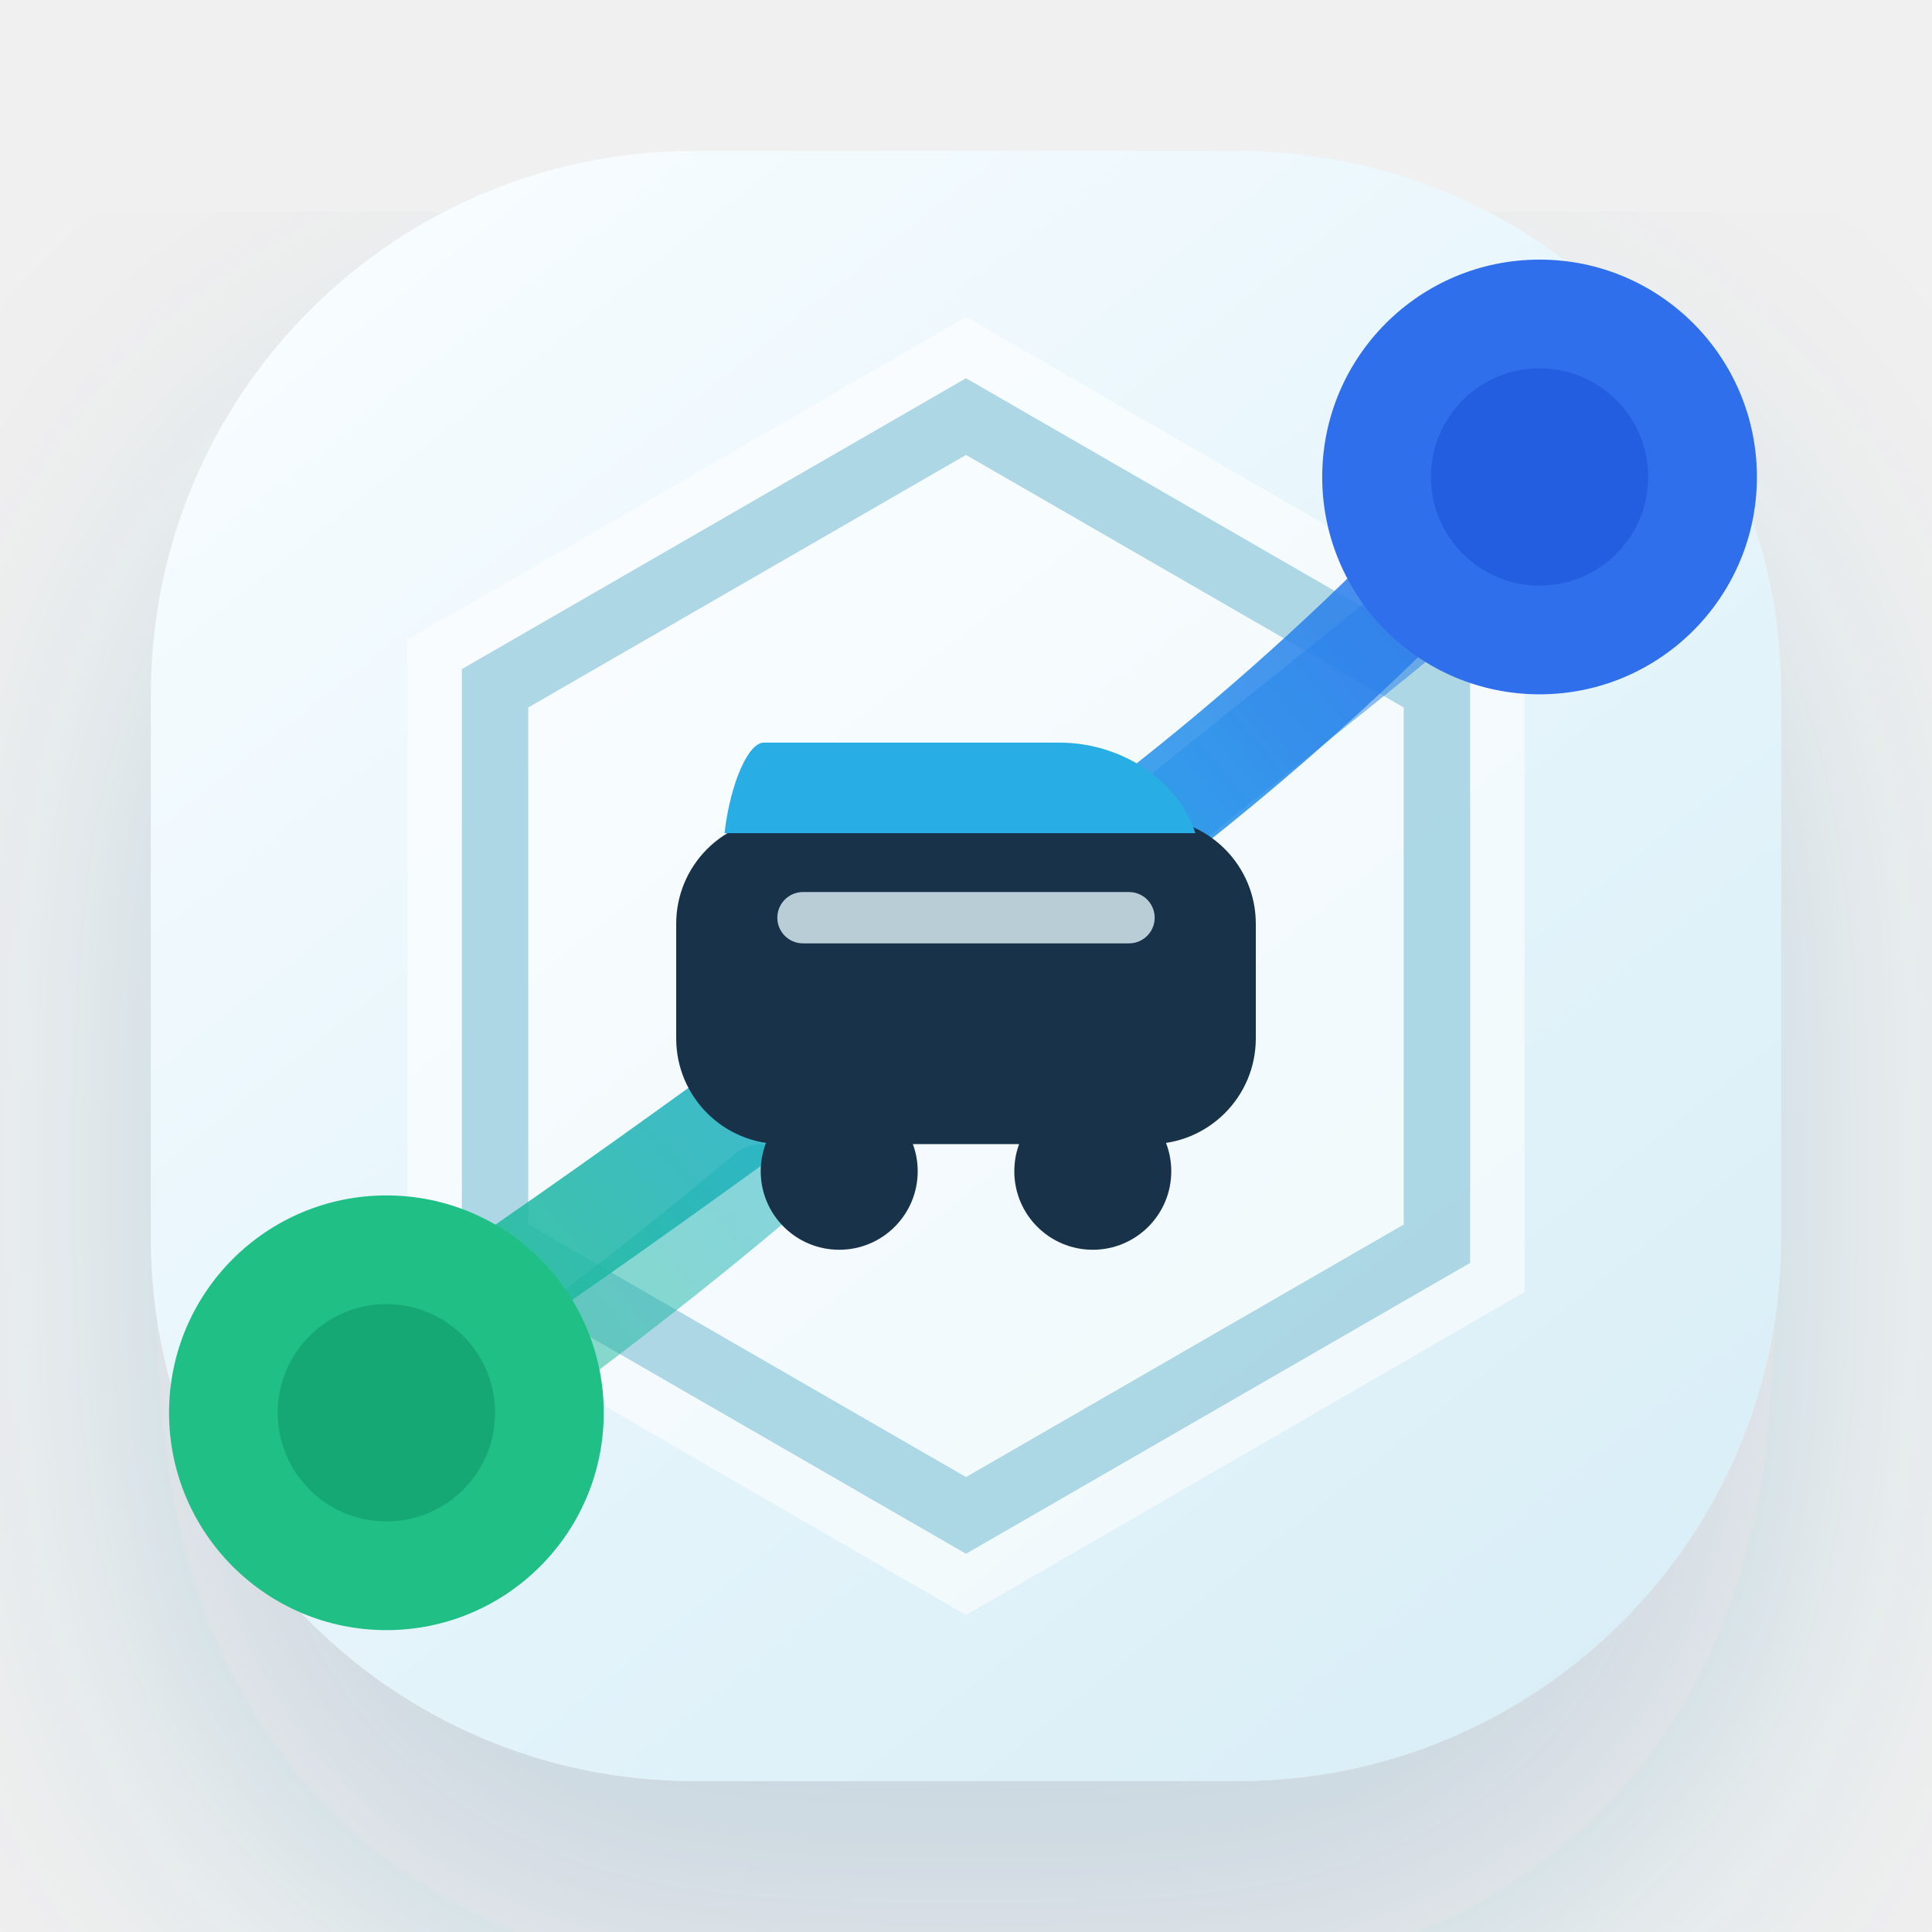
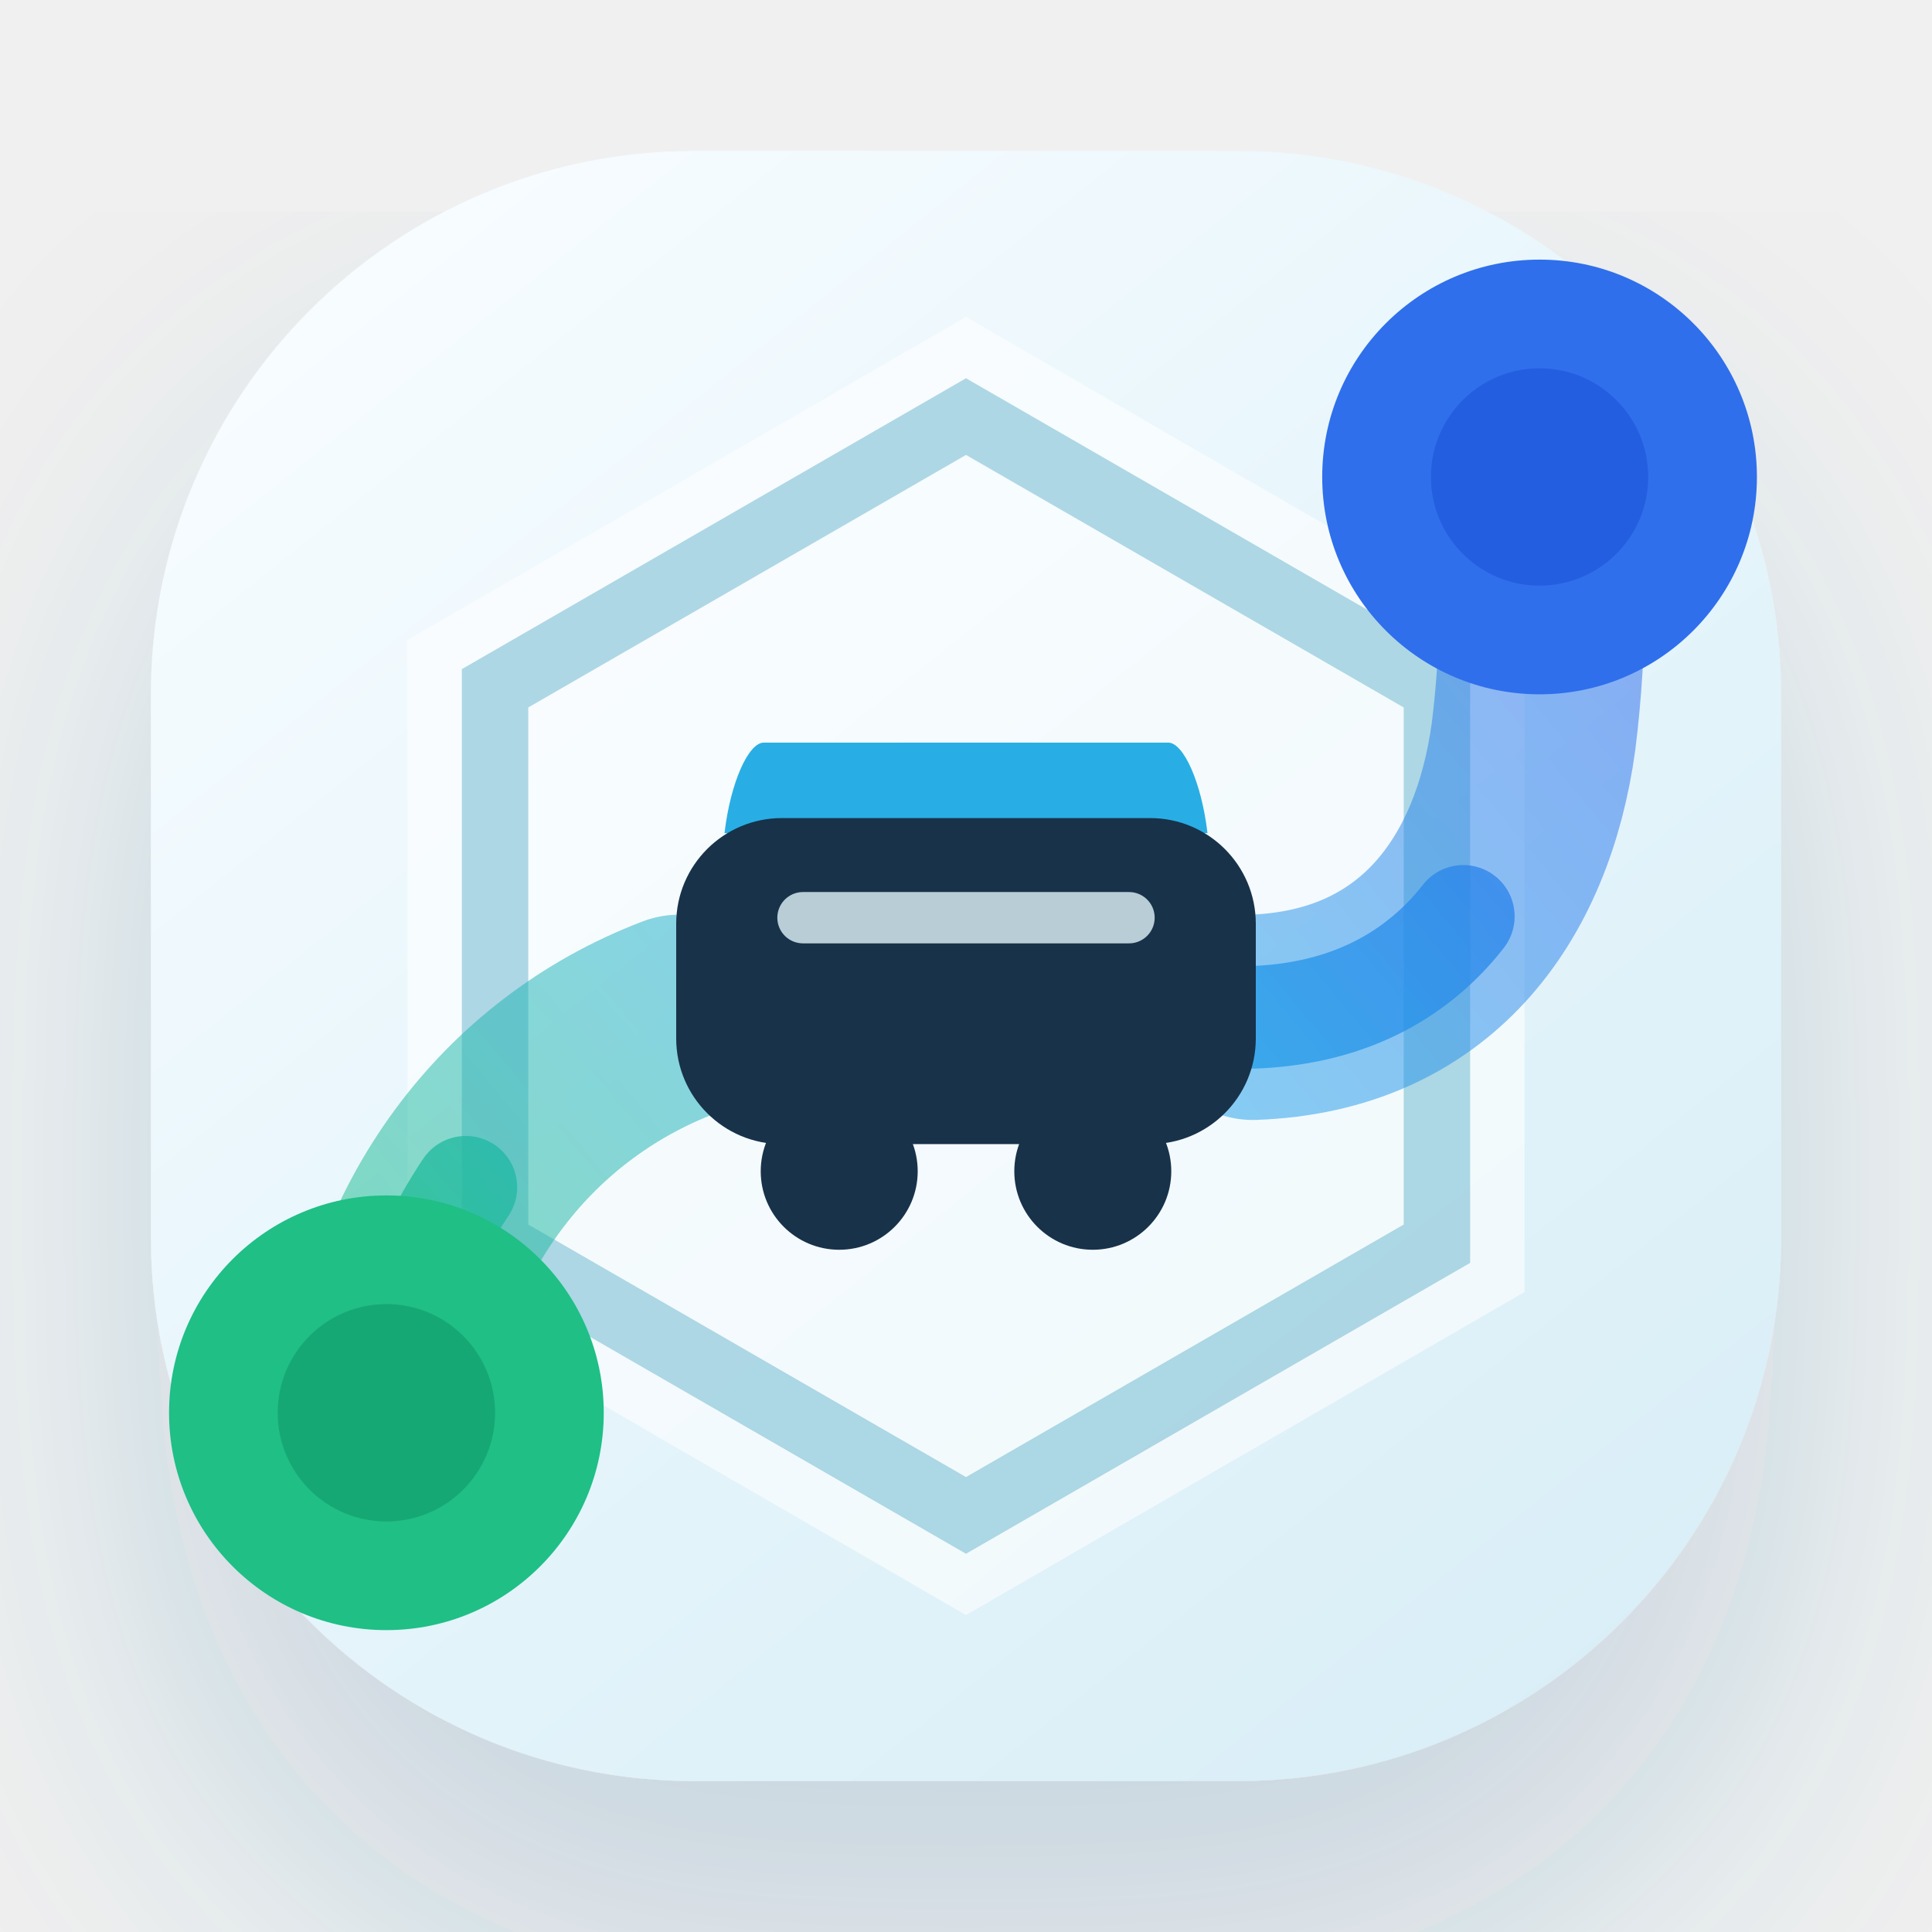
<svg xmlns="http://www.w3.org/2000/svg" viewBox="0 0 64 64" role="img" aria-label="智慧园区快递配送系统图标">
  <style>
-     .route {
-       stroke-dasharray: 16 12;
+     .route-flow {
+       stroke-dasharray: 8 10;
      animation: routeFlow 2.4s linear infinite;
    }

-     .route--main {
-       opacity: 0.86;
+     .route-band {
+       opacity: 0.52;
    }

-     .route--trail {
-       opacity: 0.52;
+     .route-flow {
+       opacity: 0.76;
    }

    .cart {
      animation: cartGlide 2.4s ease-in-out infinite;
      transform-origin: 32px 32px;
    }

    .pulse {
      animation: nodePulse 2.4s ease-in-out infinite;
      transform-origin: center;
    }

    @keyframes routeFlow {
      to {
-         stroke-dashoffset: -56;
+         stroke-dashoffset: -36;
      }
    }

    @keyframes cartGlide {
      0%,
      100% {
        transform: translateY(1.2px);
      }

      50% {
        transform: translateY(-1.2px);
      }
    }

    @keyframes nodePulse {
      0%,
      100% {
        opacity: 0.28;
        transform: scale(0.82);
      }

      50% {
        opacity: 0.58;
        transform: scale(1.1);
      }
    }
  </style>
  <defs>
    <linearGradient id="shellGradient" x1="12" y1="8" x2="52" y2="58" gradientUnits="userSpaceOnUse">
      <stop offset="0" stop-color="#f7fcff" />
      <stop offset="0.48" stop-color="#e6f5fb" />
      <stop offset="1" stop-color="#d9eef7" />
    </linearGradient>
    <linearGradient id="routeGradient" x1="14" y1="47" x2="50" y2="17" gradientUnits="userSpaceOnUse">
      <stop offset="0" stop-color="#1fbf86" />
      <stop offset="0.52" stop-color="#20a7e8" />
      <stop offset="1" stop-color="#2f6fec" />
    </linearGradient>
    <filter id="softShadow" x="-20%" y="-20%" width="140%" height="145%">
      <feDropShadow dx="0" dy="7" stdDeviation="6" flood-color="#2c6f9d" flood-opacity="0.2" />
    </filter>
  </defs>
  <rect x="5" y="5" width="54" height="54" rx="18" fill="url(#shellGradient)" filter="url(#softShadow)" />
  <path d="M32 10.5 50.5 21.2v21.6L32 53.5 13.5 42.8V21.2L32 10.5Z" fill="#ffffff" opacity="0.58" />
  <path d="M32 13.8 47.6 22.8v18.4L32 50.2 16.4 41.2V22.8L32 13.8Z" fill="none" stroke="#8fc7da" stroke-width="2.2" opacity="0.7" />
-   <path class="route route--trail" d="M12.5 49 C21 43 27.2 38 32 33 S43.5 23.5 51.5 16.5" fill="none" stroke="url(#routeGradient)" stroke-width="2.8" stroke-linecap="round" />
-   <path class="route route--main" d="M13 45 C21.4 39.4 26.8 35.2 32 31.6 S43.8 23.2 51 15" fill="none" stroke="url(#routeGradient)" stroke-width="3.5" stroke-linecap="round" />
+   <path class="route-band" d="M12.8 46.8 C13.4 40.8 17 35.8 22.5 33.7" fill="none" stroke="url(#routeGradient)" stroke-width="6.8" stroke-linecap="round" />
+   <path class="route-flow" d="M12.8 46.8 C13.4 40.8 17 35.8 22.5 33.7" fill="none" stroke="url(#routeGradient)" stroke-width="3.4" stroke-linecap="round" />
+   <path class="route-band" d="M41.5 33.7 C47.2 33.5 50.1 29.5 50.8 24.4 C51.2 21.2 51.1 18.5 51 15.8" fill="none" stroke="url(#routeGradient)" stroke-width="6.8" stroke-linecap="round" />
+   <path class="route-flow" d="M41.5 33.7 C47.2 33.5 50.1 29.5 50.8 24.4 C51.2 21.2 51.1 18.5 51 15.8" fill="none" stroke="url(#routeGradient)" stroke-width="3.4" stroke-linecap="round" />
  <circle class="pulse" cx="12.8" cy="46.8" r="7.2" fill="#1fbf86" />
  <circle cx="12.8" cy="46.8" r="3.6" fill="#16a874" />
  <circle class="pulse" cx="51" cy="15.8" r="7.2" fill="#2f6fec" />
  <circle cx="51" cy="15.8" r="3.6" fill="#245ee0" />
  <g class="cart">
+     <path d="M25.3 24.6h13.4c.5 0 1.1 1.3 1.3 3H24c.2-1.7.8-3 1.3-3Z" fill="#28aee4" />
    <rect x="22.4" y="27.1" width="19.2" height="10.8" rx="3.5" fill="#18324a" />
-     <path d="M25.3 24.6h9.8c2 0 3.9 1.2 4.5 3H24c.2-1.7.8-3 1.3-3Z" fill="#28aee4" />
    <path d="M26.6 30.4h10.8" stroke="#e7f8ff" stroke-width="1.7" stroke-linecap="round" opacity="0.78" />
    <circle cx="27.8" cy="38.8" r="2.6" fill="#18324a" />
    <circle cx="36.2" cy="38.8" r="2.6" fill="#18324a" />
  </g>
</svg>
